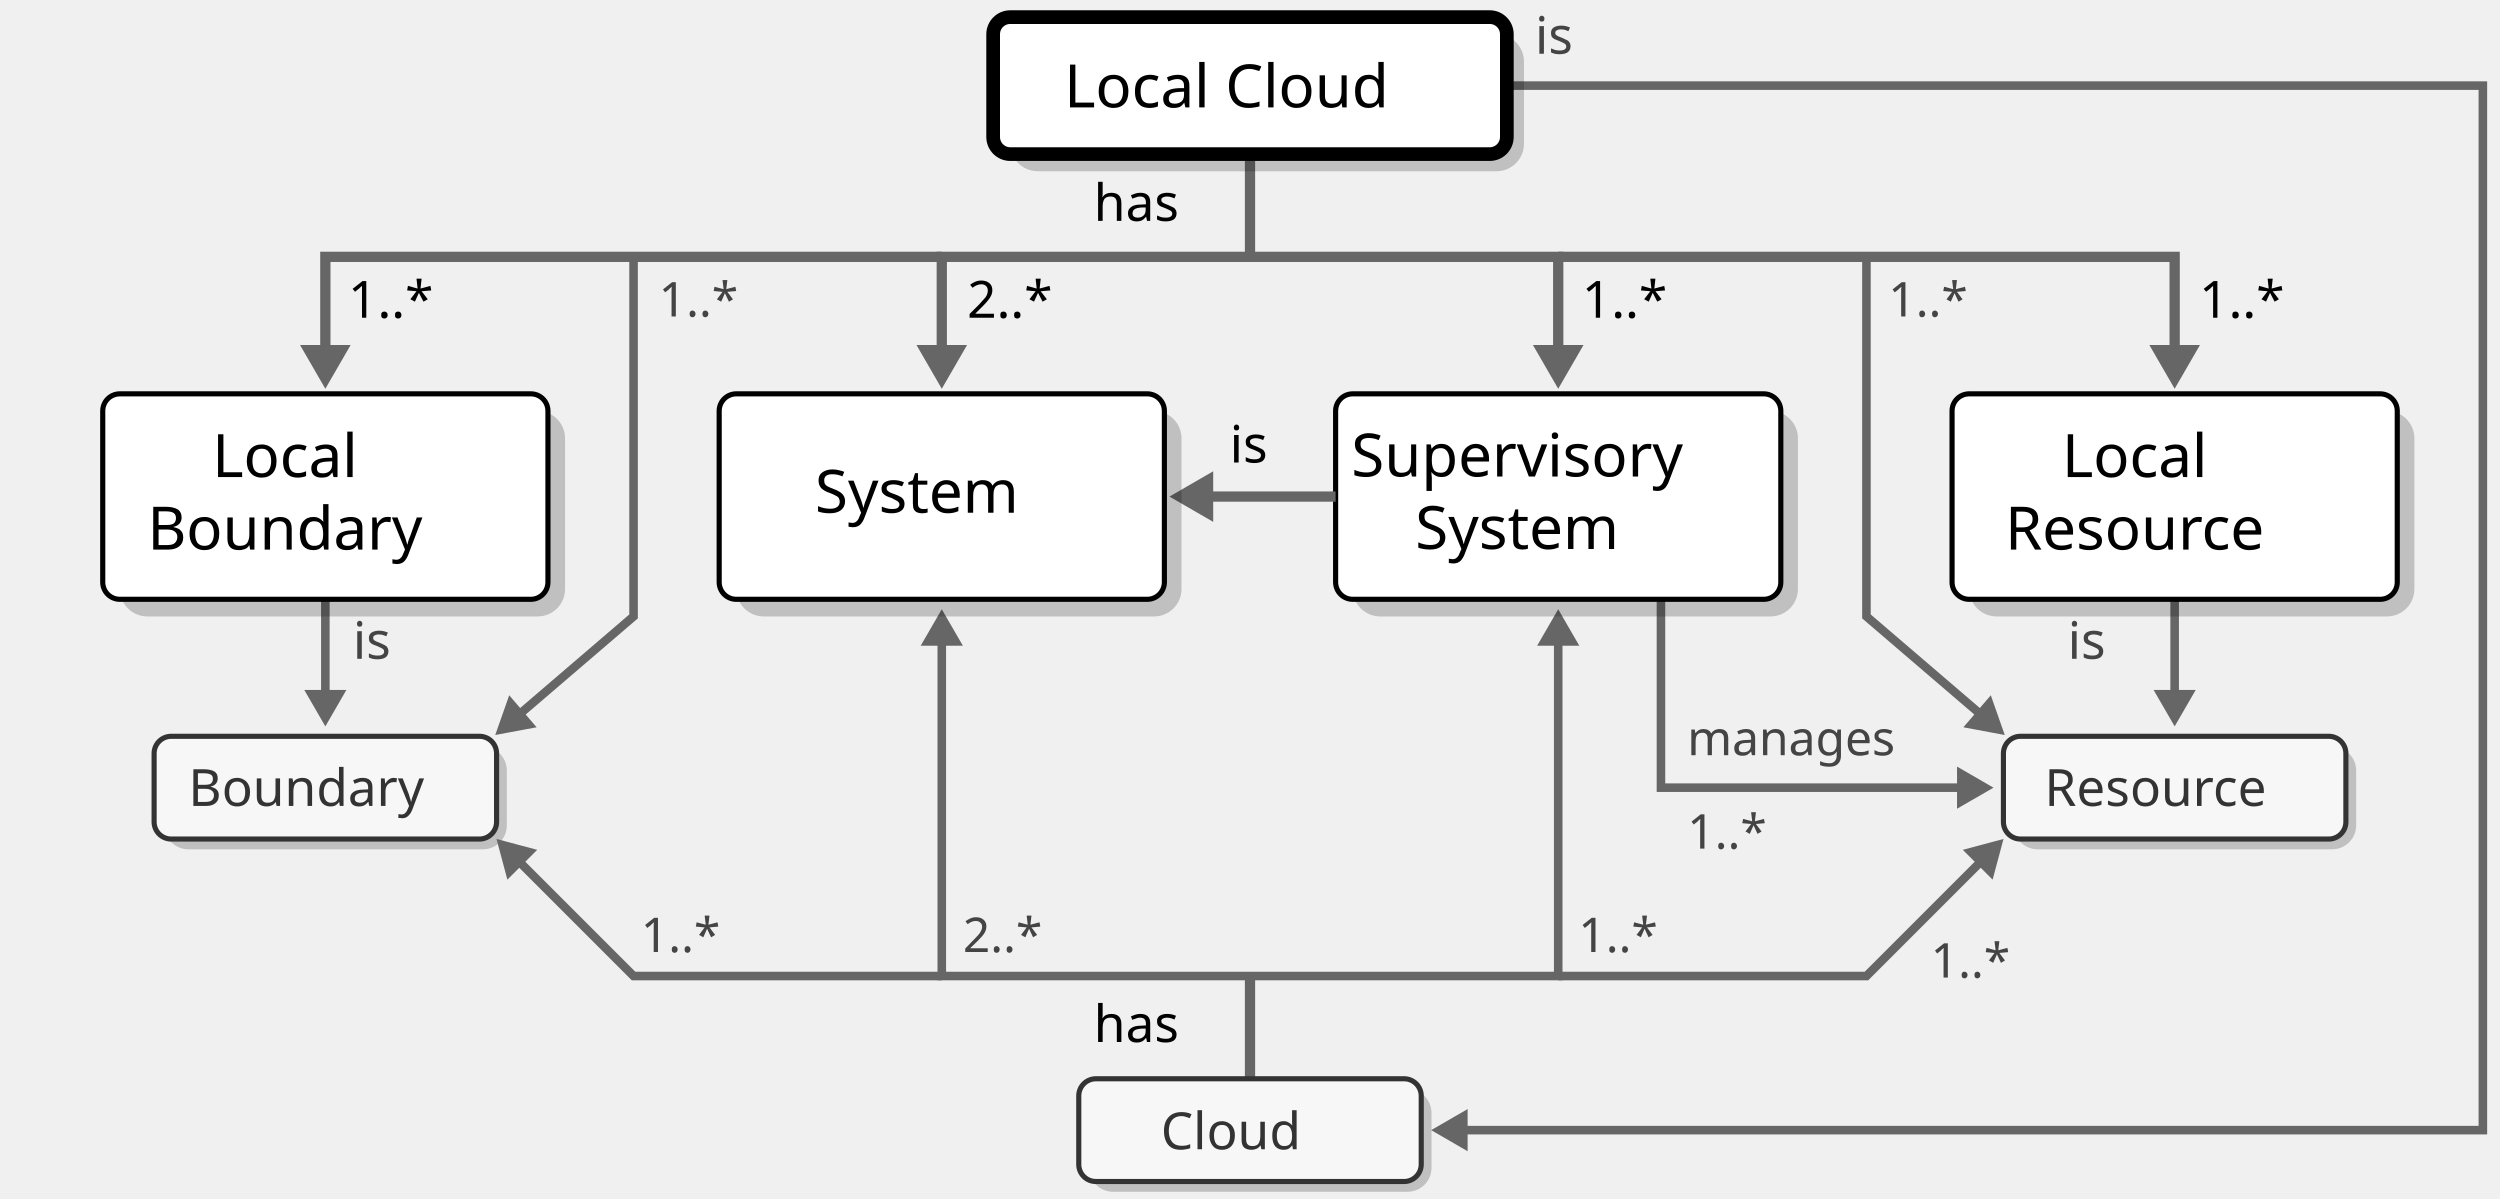
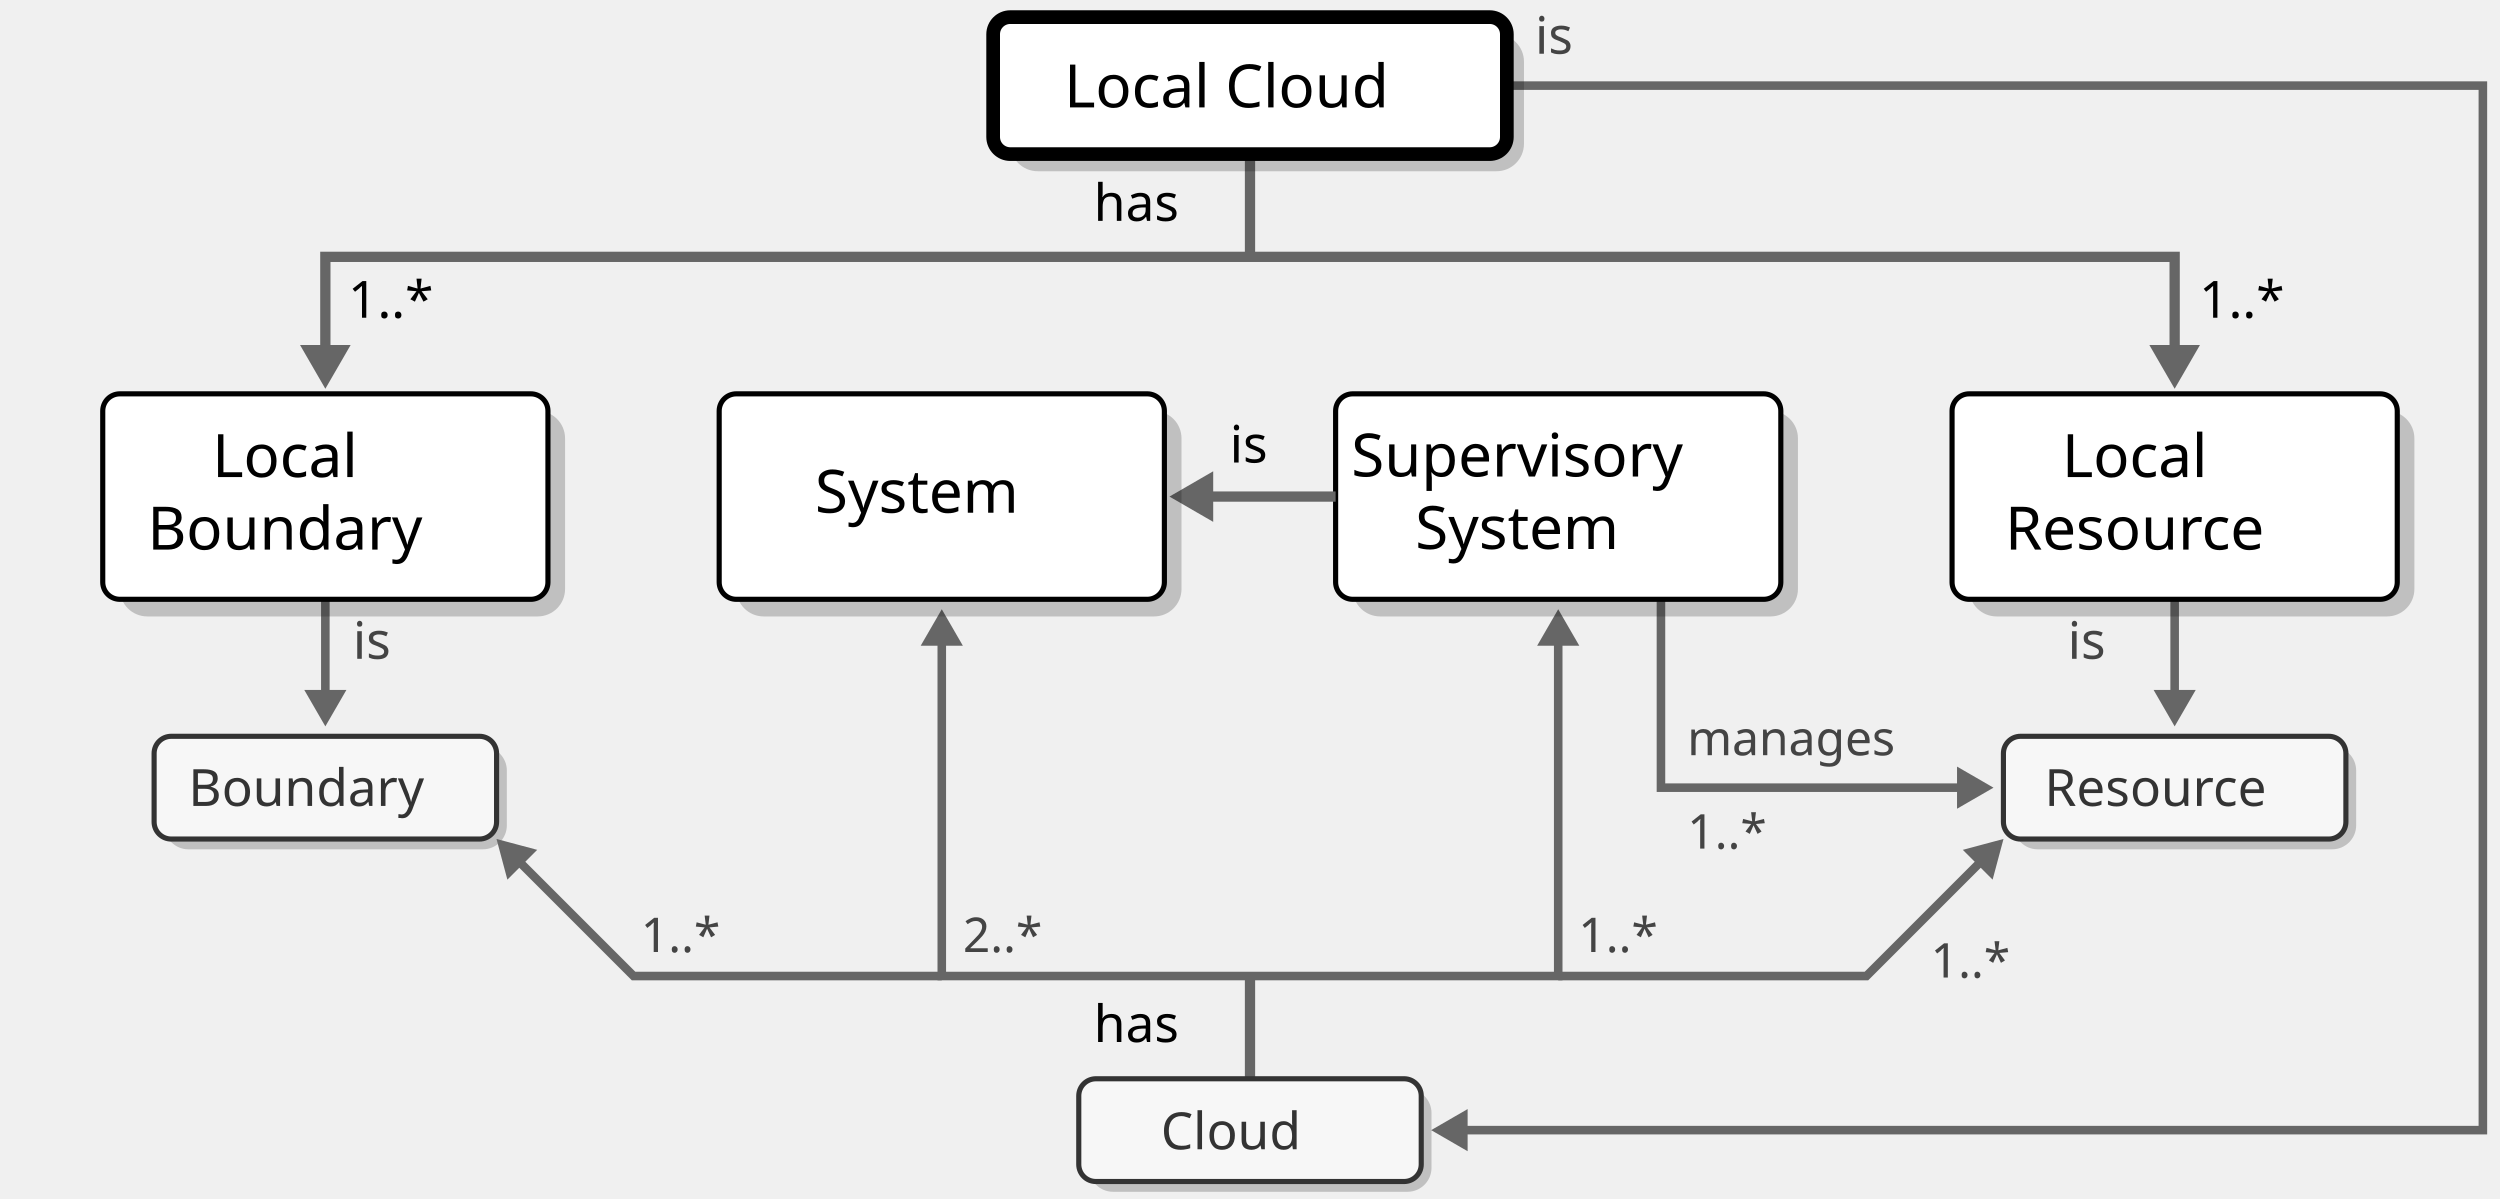
<svg xmlns="http://www.w3.org/2000/svg" xmlns:xlink="http://www.w3.org/1999/xlink" width="146mm" height="70mm" version="1.1" viewBox="0 0 146 70" id="svg162">
  <defs id="defs5">
    <marker id="a" overflow="visible" orient="auto">
      <path transform="scale(0.4)" d="M 5.77,0 -2.88,5 V -5 Z" fill="context-stroke" fill-rule="evenodd" stroke="context-stroke" stroke-width="1pt" id="path2" />
    </marker>
    <marker id="e" overflow="visible" orient="auto">
      <path transform="scale(0.4)" d="M 5.77,0 -2.88,5 V -5 Z" fill="context-stroke" fill-rule="evenodd" stroke="context-stroke" stroke-width="1pt" id="path824" />
    </marker>
    <marker id="a-2" overflow="visible" orient="auto">
      <path transform="scale(0.4)" d="M 5.77,0 -2.88,5 V -5 Z" fill="context-stroke" fill-rule="evenodd" stroke="context-stroke" stroke-width="1pt" id="path2-3" />
    </marker>
    <marker id="a-3" overflow="visible" orient="auto">
      <path transform="scale(0.4)" d="M 5.77,0 -2.88,5 V -5 Z" fill="context-stroke" fill-rule="evenodd" stroke="context-stroke" stroke-width="1pt" id="path2-2" />
    </marker>
    <marker id="a-34" overflow="visible" orient="auto">
      <path transform="scale(0.4)" d="M 5.77,0 -2.88,5 V -5 Z" fill="context-stroke" fill-rule="evenodd" stroke="context-stroke" stroke-width="1pt" id="path2-37" />
    </marker>
    <marker id="a-0" overflow="visible" orient="auto">
      <path transform="scale(0.4)" d="M 5.77,0 -2.88,5 V -5 Z" fill="context-stroke" fill-rule="evenodd" stroke="context-stroke" stroke-width="1pt" id="path2-1" />
    </marker>
  </defs>
  <path d="M 88,5 H 145 V 66 H 85" marker-end="url(#a-0)" id="path1044" style="fill:none;stroke:#666666;stroke-width:0.5;stroke-miterlimit:4;stroke-dasharray:none;marker-end:url(#a-0)" />
  <use x="0" y="0" xlink:href="#g17494" id="use19802" transform="translate(54,-20)" width="100%" height="100%" />
  <use x="0" y="0" xlink:href="#g17494" id="use19800" transform="translate(-54,-20)" width="100%" height="100%" />
  <path style="fill:none;stroke:#666666;stroke-width:0.6;stroke-linecap:butt;stroke-linejoin:miter;stroke-miterlimit:4;stroke-dasharray:none;stroke-opacity:1" d="M 73,9 V 15" id="path24999" />
  <use x="0" y="0" xlink:href="#path25081-9" id="use26566" transform="translate(108)" width="100%" height="100%" style="stroke-width:1;stroke-miterlimit:4;stroke-dasharray:none" />
  <path d="M 97,35 V 46 H 115" marker-end="url(#a)" id="path3155" style="fill:none;stroke:#666666;stroke-width:0.5;stroke-miterlimit:4;stroke-dasharray:none" />
  <use x="0" y="0" xlink:href="#g26347" id="use26349" transform="matrix(-1,0,0,1,146,4e-7)" width="100%" height="100%" />
  <use x="0" y="0" xlink:href="#g17080" id="use17086" transform="translate(108)" width="100%" height="100%" />
  <use x="0" y="0" xlink:href="#g17080" id="use17084" transform="translate(72)" width="100%" height="100%" />
  <g id="g26347" transform="translate(-9.999999)">
    <path d="M 83,57 H 65 L 65,37" marker-end="url(#a-34)" id="path21818-7" style="fill:none;stroke:#666666;stroke-width:0.5;stroke-miterlimit:4;stroke-dasharray:none;marker-end:url(#a-34)" />
    <path d="m 65,57 h -18 l -7,-7" marker-end="url(#a-34)" id="path26244" style="fill:none;stroke:#666666;stroke-width:0.5;stroke-miterlimit:4;stroke-dasharray:none;marker-end:url(#a-34)" />
  </g>
  <path d="M 78,29 H 70" marker-end="url(#a)" id="path29980" style="fill:none;stroke:#666666;stroke-width:0.6;stroke-miterlimit:4;stroke-dasharray:none" />
  <use x="0" y="0" xlink:href="#g17080" id="use17082" transform="translate(36)" width="100%" height="100%" />
  <rect id="rect940" x="59" y="2" width="30" height="8" rx="1.6" fill="none" opacity="0.913" stroke="#000000" stroke-linejoin="round" stroke-width="0.333" style="opacity:1;fill:#000000;fill-opacity:0.2;stroke:none;stroke-width:0.8;stroke-miterlimit:4;stroke-dasharray:none" />
  <use x="0" y="0" xlink:href="#path24999" id="use26083" transform="translate(1.2940395e-6,48)" width="100%" height="100%" />
  <path d="m 19,35 v 6" marker-end="url(#a-0)" id="path25081-9" style="fill:none;stroke:#666666;stroke-width:0.5;stroke-miterlimit:4;stroke-dasharray:none;marker-end:url(#a-0)" />
  <rect id="rect45004" x="58" y="1" width="30" height="8" rx="1" fill="none" opacity="0.913" stroke="#000000" stroke-linejoin="round" stroke-width="0.333" style="opacity:1;fill:#ffffff;fill-opacity:1;stroke-width:0.8;stroke-miterlimit:4;stroke-dasharray:none" />
  <g id="g17494" transform="translate(5)">
    <rect id="rect17088" x="58.6" y="63.6" width="20" height="6" rx="1.4" fill="none" opacity="0.913" stroke="#000000" stroke-linejoin="round" stroke-width="0.333" style="opacity:1;fill:#000000;fill-opacity:0.2;stroke:none;stroke-width:0.3;stroke-miterlimit:4;stroke-dasharray:none;stroke-opacity:1" />
    <rect id="use8966" x="58" y="63" width="20" height="6" rx="1" fill="none" opacity="0.913" stroke="#000000" stroke-linejoin="round" stroke-width="0.333" style="opacity:1;fill:#f7f7f7;fill-opacity:1;stroke:#333333;stroke-width:0.3;stroke-miterlimit:4;stroke-dasharray:none;stroke-opacity:1" />
  </g>
  <text x="73.051" y="67.117" font-size="3.5px" style="font-size:3px;line-height:1.25;font-family:sans-serif;stroke-width:0.265" xml:space="preserve" id="text8978">
    <tspan x="73.051" y="67.117" font-size="3.5px" stroke-width="0.265" text-align="center" text-anchor="middle" id="tspan8976" style="font-size:3px;fill:#333333;fill-opacity:1">Cloud</tspan>
  </text>
  <text x="98.541" y="44.105" style="font-size:2.8px;line-height:1.25;font-family:sans-serif;stroke-width:0.265" xml:space="preserve" id="use32783">
    <tspan x="98.541" y="44.105" stroke-width="0.265" id="tspan6742" style="font-size:2.8px;fill:#444444;fill-opacity:1">manages</tspan>
  </text>
  <text x="72.987" y="6.272" font-size="3.5px" style="line-height:1.25;font-family:sans-serif;stroke-width:0.265" xml:space="preserve" id="text44012">
    <tspan x="72.987" y="6.272" font-size="3.5px" stroke-width="0.265" text-align="center" text-anchor="middle" id="tspan44010">Local Cloud</tspan>
  </text>
  <g id="g17080" transform="translate(5)">
    <rect id="rect16734" x="2" y="24" width="26" height="12" rx="1.6" fill="none" opacity="0.913" stroke="#000000" stroke-linejoin="round" stroke-width="0.333" style="opacity:1;fill:#000000;fill-opacity:0.2;stroke:none;stroke-width:0.8;stroke-miterlimit:4;stroke-dasharray:none" />
    <rect id="rect1588" x="1" y="23" width="26" height="12" rx="1" fill="none" opacity="0.913" stroke="#000000" stroke-linejoin="round" stroke-width="0.333" style="opacity:1;fill:#ffffff;fill-opacity:1;stroke-width:0.3;stroke-miterlimit:4;stroke-dasharray:none" />
  </g>
  <text x="54.915" y="29.943" font-size="3.5px" style="line-height:1.25;font-family:sans-serif;stroke-width:0.265" xml:space="preserve" id="text6384">
    <tspan x="54.915" y="29.943" font-size="3.5px" stroke-width="0.265" text-align="center" text-anchor="middle" id="tspan6382">System</tspan>
  </text>
  <g id="g13806" transform="translate(5,0.07305068)">
    <text x="13.915" y="27.788" font-size="3.5px" style="line-height:1.25;font-family:sans-serif;stroke-width:0.265" xml:space="preserve" id="text1592">
      <tspan x="13.915" y="27.788" font-size="3.5px" stroke-width="0.265" text-align="center" text-anchor="middle" id="tspan1590">Local</tspan>
    </text>
    <text x="13.915" y="32.021" font-size="3.5px" style="line-height:1.25;font-family:sans-serif;stroke-width:0.265" xml:space="preserve" id="text10194">
      <tspan x="13.915" y="32.021" font-size="3.5px" stroke-width="0.265" text-align="center" text-anchor="middle" id="tspan10192">Boundary</tspan>
    </text>
  </g>
  <g id="g14480" transform="translate(76.96669,0.03887131)">
    <text x="13.915" y="27.788" font-size="3.5px" style="line-height:1.25;font-family:sans-serif;stroke-width:0.265" xml:space="preserve" id="text14474">
      <tspan x="13.915" y="27.788" font-size="3.5px" stroke-width="0.265" text-align="center" text-anchor="middle" id="tspan14472">Supervisory</tspan>
    </text>
    <text x="13.915" y="32.021" font-size="3.5px" style="line-height:1.25;font-family:sans-serif;stroke-width:0.265" xml:space="preserve" id="text14478">
      <tspan x="13.915" y="32.021" font-size="3.5px" stroke-width="0.265" text-align="center" text-anchor="middle" id="tspan14476">System</tspan>
    </text>
  </g>
  <g id="g16110" transform="translate(113.0231,0.07305003)">
    <text x="13.915" y="27.788" font-size="3.5px" style="line-height:1.25;font-family:sans-serif;stroke-width:0.265" xml:space="preserve" id="text16104">
      <tspan x="13.915" y="27.788" font-size="3.5px" stroke-width="0.265" text-align="center" text-anchor="middle" id="tspan16102">Local</tspan>
    </text>
    <text x="13.915" y="32.021" font-size="3.5px" style="line-height:1.25;font-family:sans-serif;stroke-width:0.265" xml:space="preserve" id="text16108">
      <tspan x="13.915" y="32.021" font-size="3.5px" stroke-width="0.265" text-align="center" text-anchor="middle" id="tspan16106">Resource</tspan>
    </text>
  </g>
  <text x="78.383" y="27.012" style="font-size:3px;line-height:1.25;font-family:sans-serif;stroke-width:0.265" xml:space="preserve" id="text21034">
    <tspan x="76.373" y="27.012" stroke-width="0.265" id="tspan21032" style="text-align:end;text-anchor:end">is</tspan>
  </text>
  <text x="127.051" y="47.068" font-size="3.5px" style="font-size:3px;line-height:1.25;font-family:sans-serif;stroke-width:0.265" xml:space="preserve" id="text22501">
    <tspan x="127.051" y="47.068" font-size="3.5px" stroke-width="0.265" text-align="center" text-anchor="middle" id="tspan22499" style="font-size:3px;fill:#333333;fill-opacity:1">Resource</tspan>
  </text>
  <text x="19.051" y="47.068" font-size="3.5px" style="font-size:3px;line-height:1.25;font-family:sans-serif;stroke-width:0.265" xml:space="preserve" id="text23709">
    <tspan x="19.051" y="47.068" font-size="3.5px" stroke-width="0.265" text-align="center" text-anchor="middle" id="tspan23707" style="font-size:3px;fill:#333333;fill-opacity:1">Boundary</tspan>
  </text>
  <g id="g25336" transform="translate(-9.999999)">
-     <path d="M 83,15 H 65 v 6" marker-end="url(#a)" id="path21818" style="fill:none;stroke:#666666;stroke-width:0.6;stroke-miterlimit:4;stroke-dasharray:none" />
-     <path d="M 65,15 H 29 v 6" marker-end="url(#a)" id="path25081" style="fill:none;stroke:#666666;stroke-width:0.6;stroke-miterlimit:4;stroke-dasharray:none" />
+     <path d="M 83,15 29,15 v 6" marker-end="url(#a)" id="path25081" style="fill:none;stroke:#666666;stroke-width:0.6;stroke-miterlimit:4;stroke-dasharray:none" />
  </g>
  <use x="0" y="0" xlink:href="#g25336" id="use25338" transform="matrix(-1,0,0,1,146,-2.1e-7)" width="100%" height="100%" />
  <text x="76.078" y="12.9" style="font-size:3px;line-height:1.25;font-family:sans-serif;stroke-width:0.265" xml:space="preserve" id="text26638">
    <tspan x="71.194" y="12.9" stroke-width="0.265" id="tspan26636" style="text-align:end;text-anchor:end">has</tspan>
  </text>
  <text x="22.339" y="18.555" style="font-size:3px;line-height:1.25;font-family:sans-serif;stroke-width:0.265" xml:space="preserve" id="text27236">
    <tspan x="20.329" y="18.555" stroke-width="0.265" id="tspan27234">1..*</tspan>
-   </text>
-   <text x="58.496" y="18.555" style="font-size:3px;line-height:1.25;font-family:sans-serif;stroke-width:0.265" xml:space="preserve" id="text27694">
-     <tspan x="56.486" y="18.555" stroke-width="0.265" id="tspan27692">2..*</tspan>
-   </text>
-   <text x="94.394" y="18.555" style="font-size:3px;line-height:1.25;font-family:sans-serif;stroke-width:0.265" xml:space="preserve" id="text28108">
-     <tspan x="92.384" y="18.555" stroke-width="0.265" id="tspan28106">1..*</tspan>
  </text>
  <text x="130.443" y="18.555" style="font-size:3px;line-height:1.25;font-family:sans-serif;stroke-width:0.265" xml:space="preserve" id="text28698">
    <tspan x="128.433" y="18.555" stroke-width="0.265" id="tspan28696">1..*</tspan>
  </text>
  <text x="20.612" y="38.472" style="font-size:3px;line-height:1.25;font-family:sans-serif;stroke-width:0.265" xml:space="preserve" id="text28702">
    <tspan x="20.612" y="38.472" stroke-width="0.265" id="tspan28700" style="fill:#444444;fill-opacity:1">is</tspan>
  </text>
  <text x="127.276" y="38.472" style="font-size:3px;line-height:1.25;font-family:sans-serif;stroke-width:0.265" xml:space="preserve" id="text29350">
    <tspan x="125.308" y="38.472" stroke-width="0.265" id="tspan29348" style="text-align:end;text-anchor:end;fill:#444444;fill-opacity:1">is</tspan>
  </text>
  <use x="0" y="0" xlink:href="#text26638" id="use29352" transform="translate(0,47.95499)" width="100%" height="100%" />
  <text x="100.551" y="49.561" style="font-size:2.8px;line-height:1.25;font-family:sans-serif;stroke-width:0.265" xml:space="preserve" id="text28698-3">
    <tspan x="98.541" y="49.561" stroke-width="0.265" id="tspan28696-5" style="font-size:2.8px;fill:#444444;fill-opacity:1">1..*</tspan>
  </text>
  <text x="39.436" y="55.597" style="font-size:2.8px;line-height:1.25;font-family:sans-serif;stroke-width:0.265" xml:space="preserve" id="text19886">
    <tspan x="37.427" y="55.597" stroke-width="0.265" id="tspan19884" style="font-size:2.8px;fill:#444444;fill-opacity:1">1..*</tspan>
  </text>
  <text x="58.239" y="55.597" style="font-size:2.8px;line-height:1.25;font-family:sans-serif;stroke-width:0.265" xml:space="preserve" id="text19890">
    <tspan x="56.23" y="55.597" stroke-width="0.265" id="tspan19888" style="font-size:2.8px;fill:#444444;fill-opacity:1">2..*</tspan>
  </text>
  <text x="94.184" y="55.597" style="font-size:2.8px;line-height:1.25;font-family:sans-serif;stroke-width:0.265" xml:space="preserve" id="text19894">
    <tspan x="92.174" y="55.597" stroke-width="0.265" id="tspan19892" style="font-size:2.8px;fill:#444444;fill-opacity:1">1..*</tspan>
  </text>
  <text x="114.762" y="57.09" style="font-size:2.8px;line-height:1.25;font-family:sans-serif;stroke-width:0.265" xml:space="preserve" id="text19898">
    <tspan x="112.752" y="57.09" stroke-width="0.265" id="tspan19896" style="font-size:2.8px;fill:#444444;fill-opacity:1">1..*</tspan>
  </text>
-   <path d="m 37,15 v 21 l -7,6" marker-end="url(#a-0)" id="path1038" style="fill:none;stroke:#666666;stroke-width:0.5;stroke-miterlimit:4;stroke-dasharray:none;marker-end:url(#a-0)" />
-   <use x="0" y="0" xlink:href="#path1038" id="use1367" transform="matrix(-1,0,0,1,146,-1.5e-7)" width="100%" height="100%" />
-   <text x="40.477" y="18.482" style="font-size:2.8px;line-height:1.25;font-family:sans-serif;stroke-width:0.265" xml:space="preserve" id="text1371">
-     <tspan x="38.468" y="18.482" stroke-width="0.265" id="tspan1369" style="font-size:2.8px;fill:#444444;fill-opacity:1">1..*</tspan>
-   </text>
-   <text x="112.289" y="18.482" style="font-size:2.8px;line-height:1.25;font-family:sans-serif;stroke-width:0.265" xml:space="preserve" id="text1375">
-     <tspan x="110.279" y="18.482" stroke-width="0.265" id="tspan1373" style="font-size:2.8px;fill:#444444;fill-opacity:1">1..*</tspan>
-   </text>
  <use x="0" y="0" xlink:href="#text28702" id="use1259" transform="translate(69.03571,-35.33637)" width="100%" height="100%" />
</svg>
